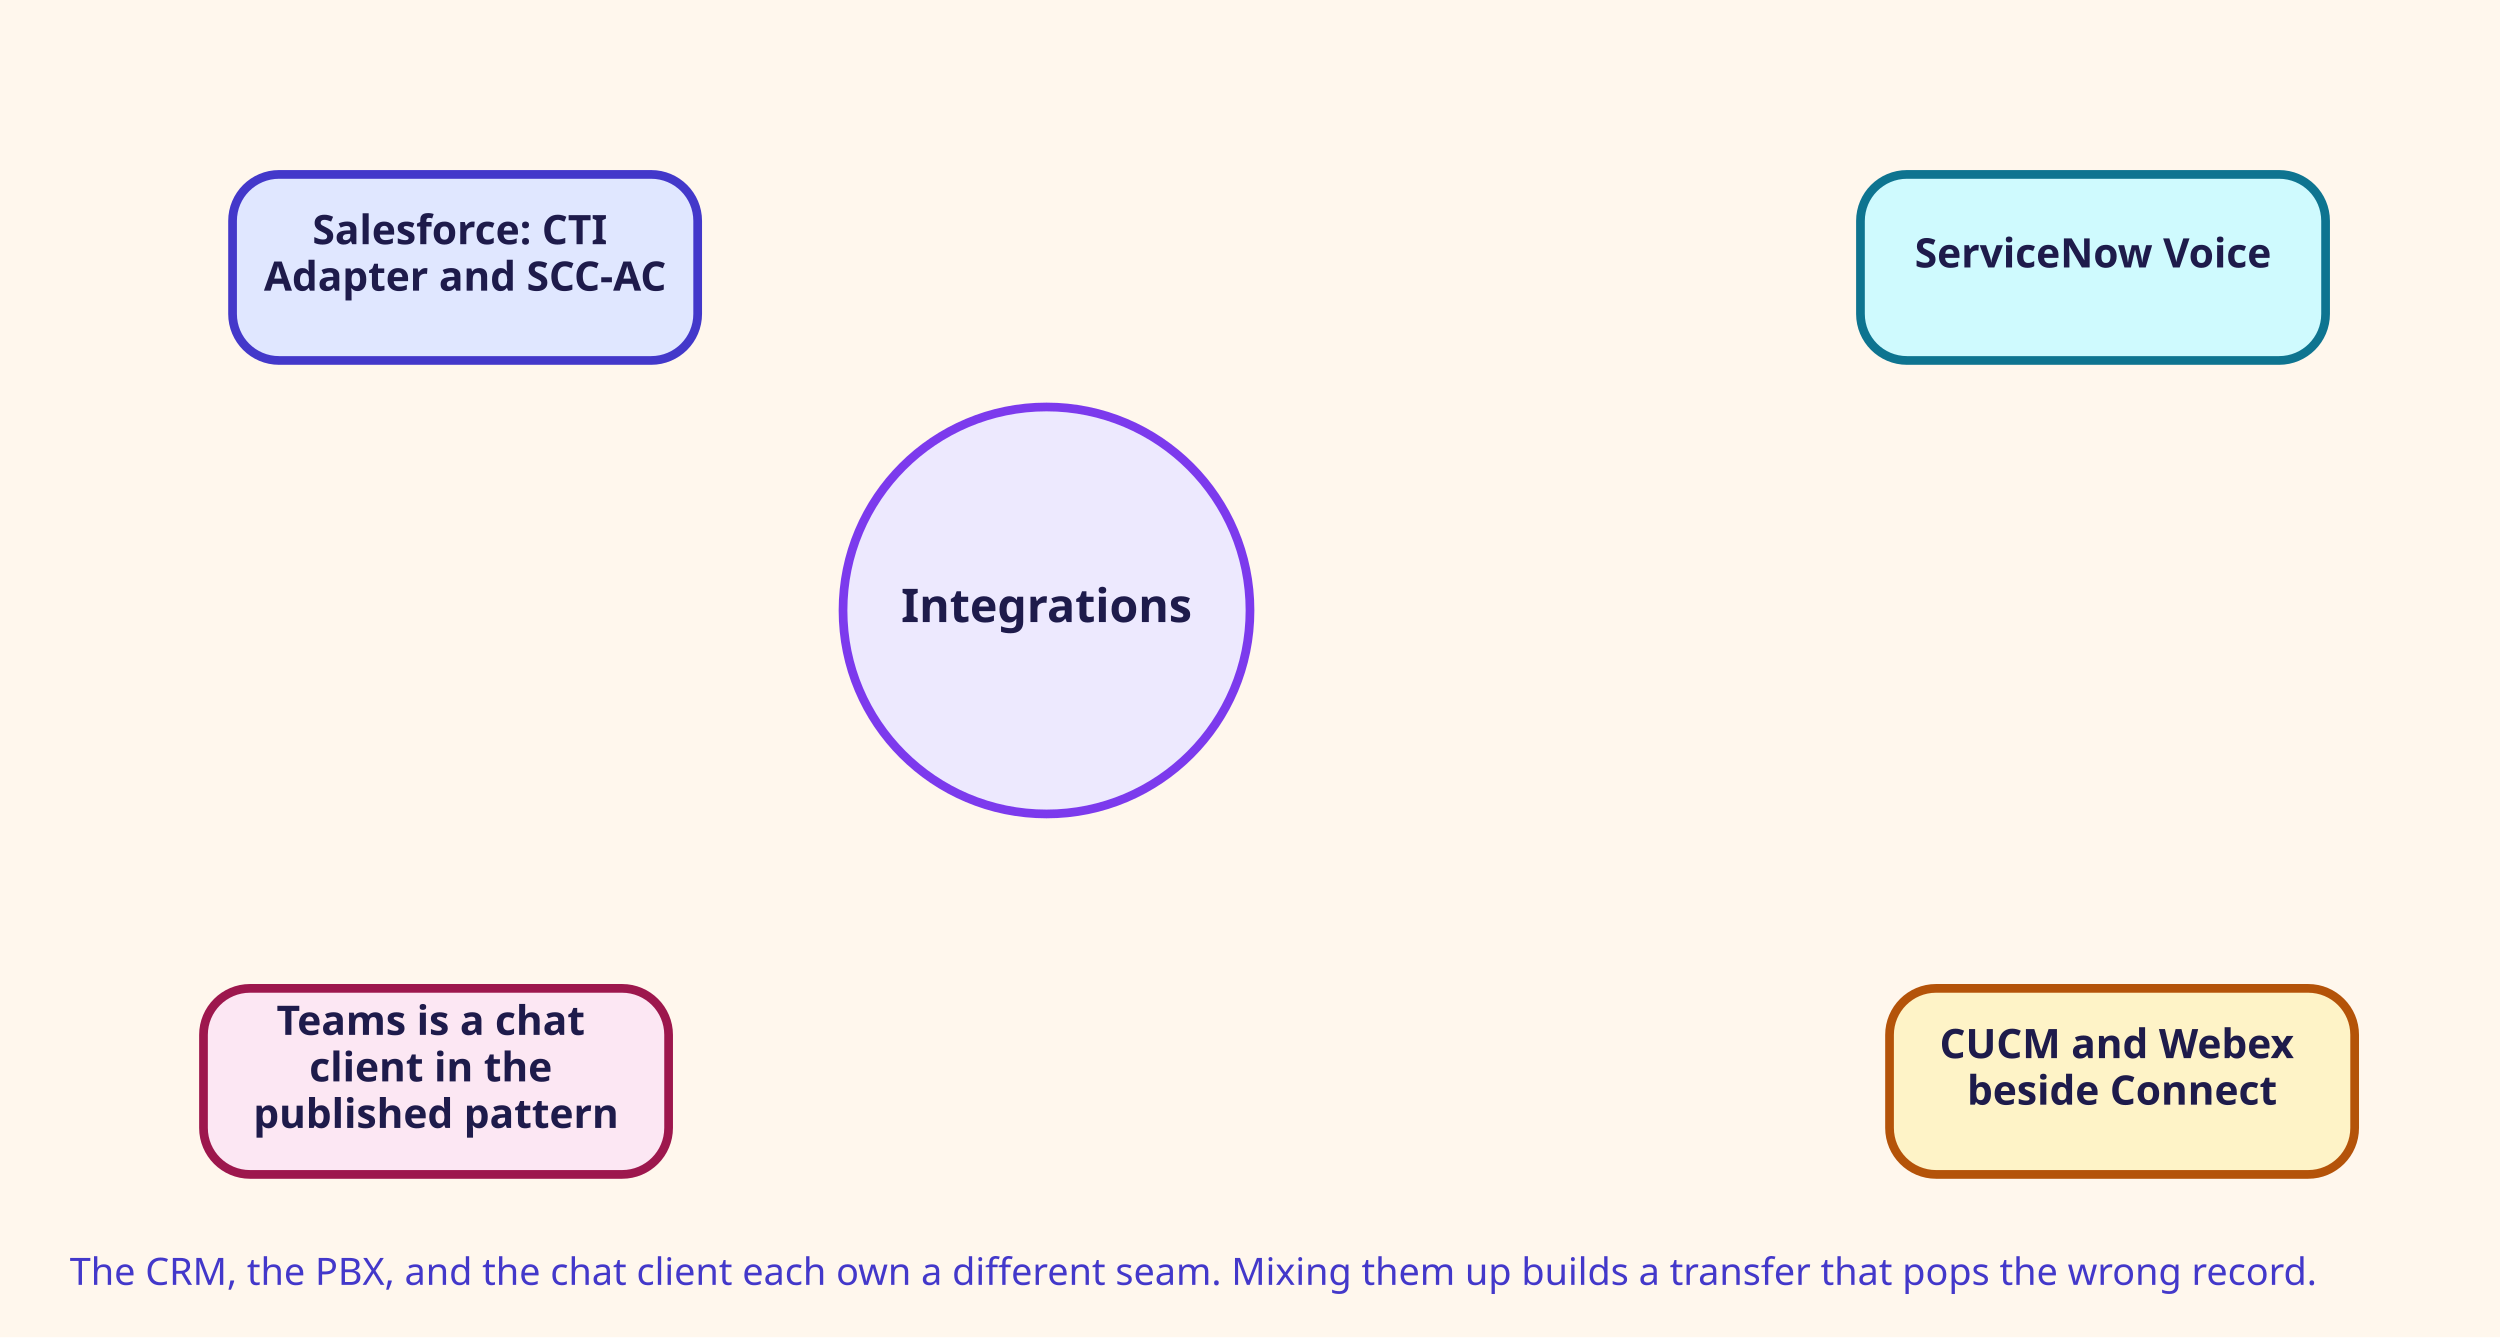
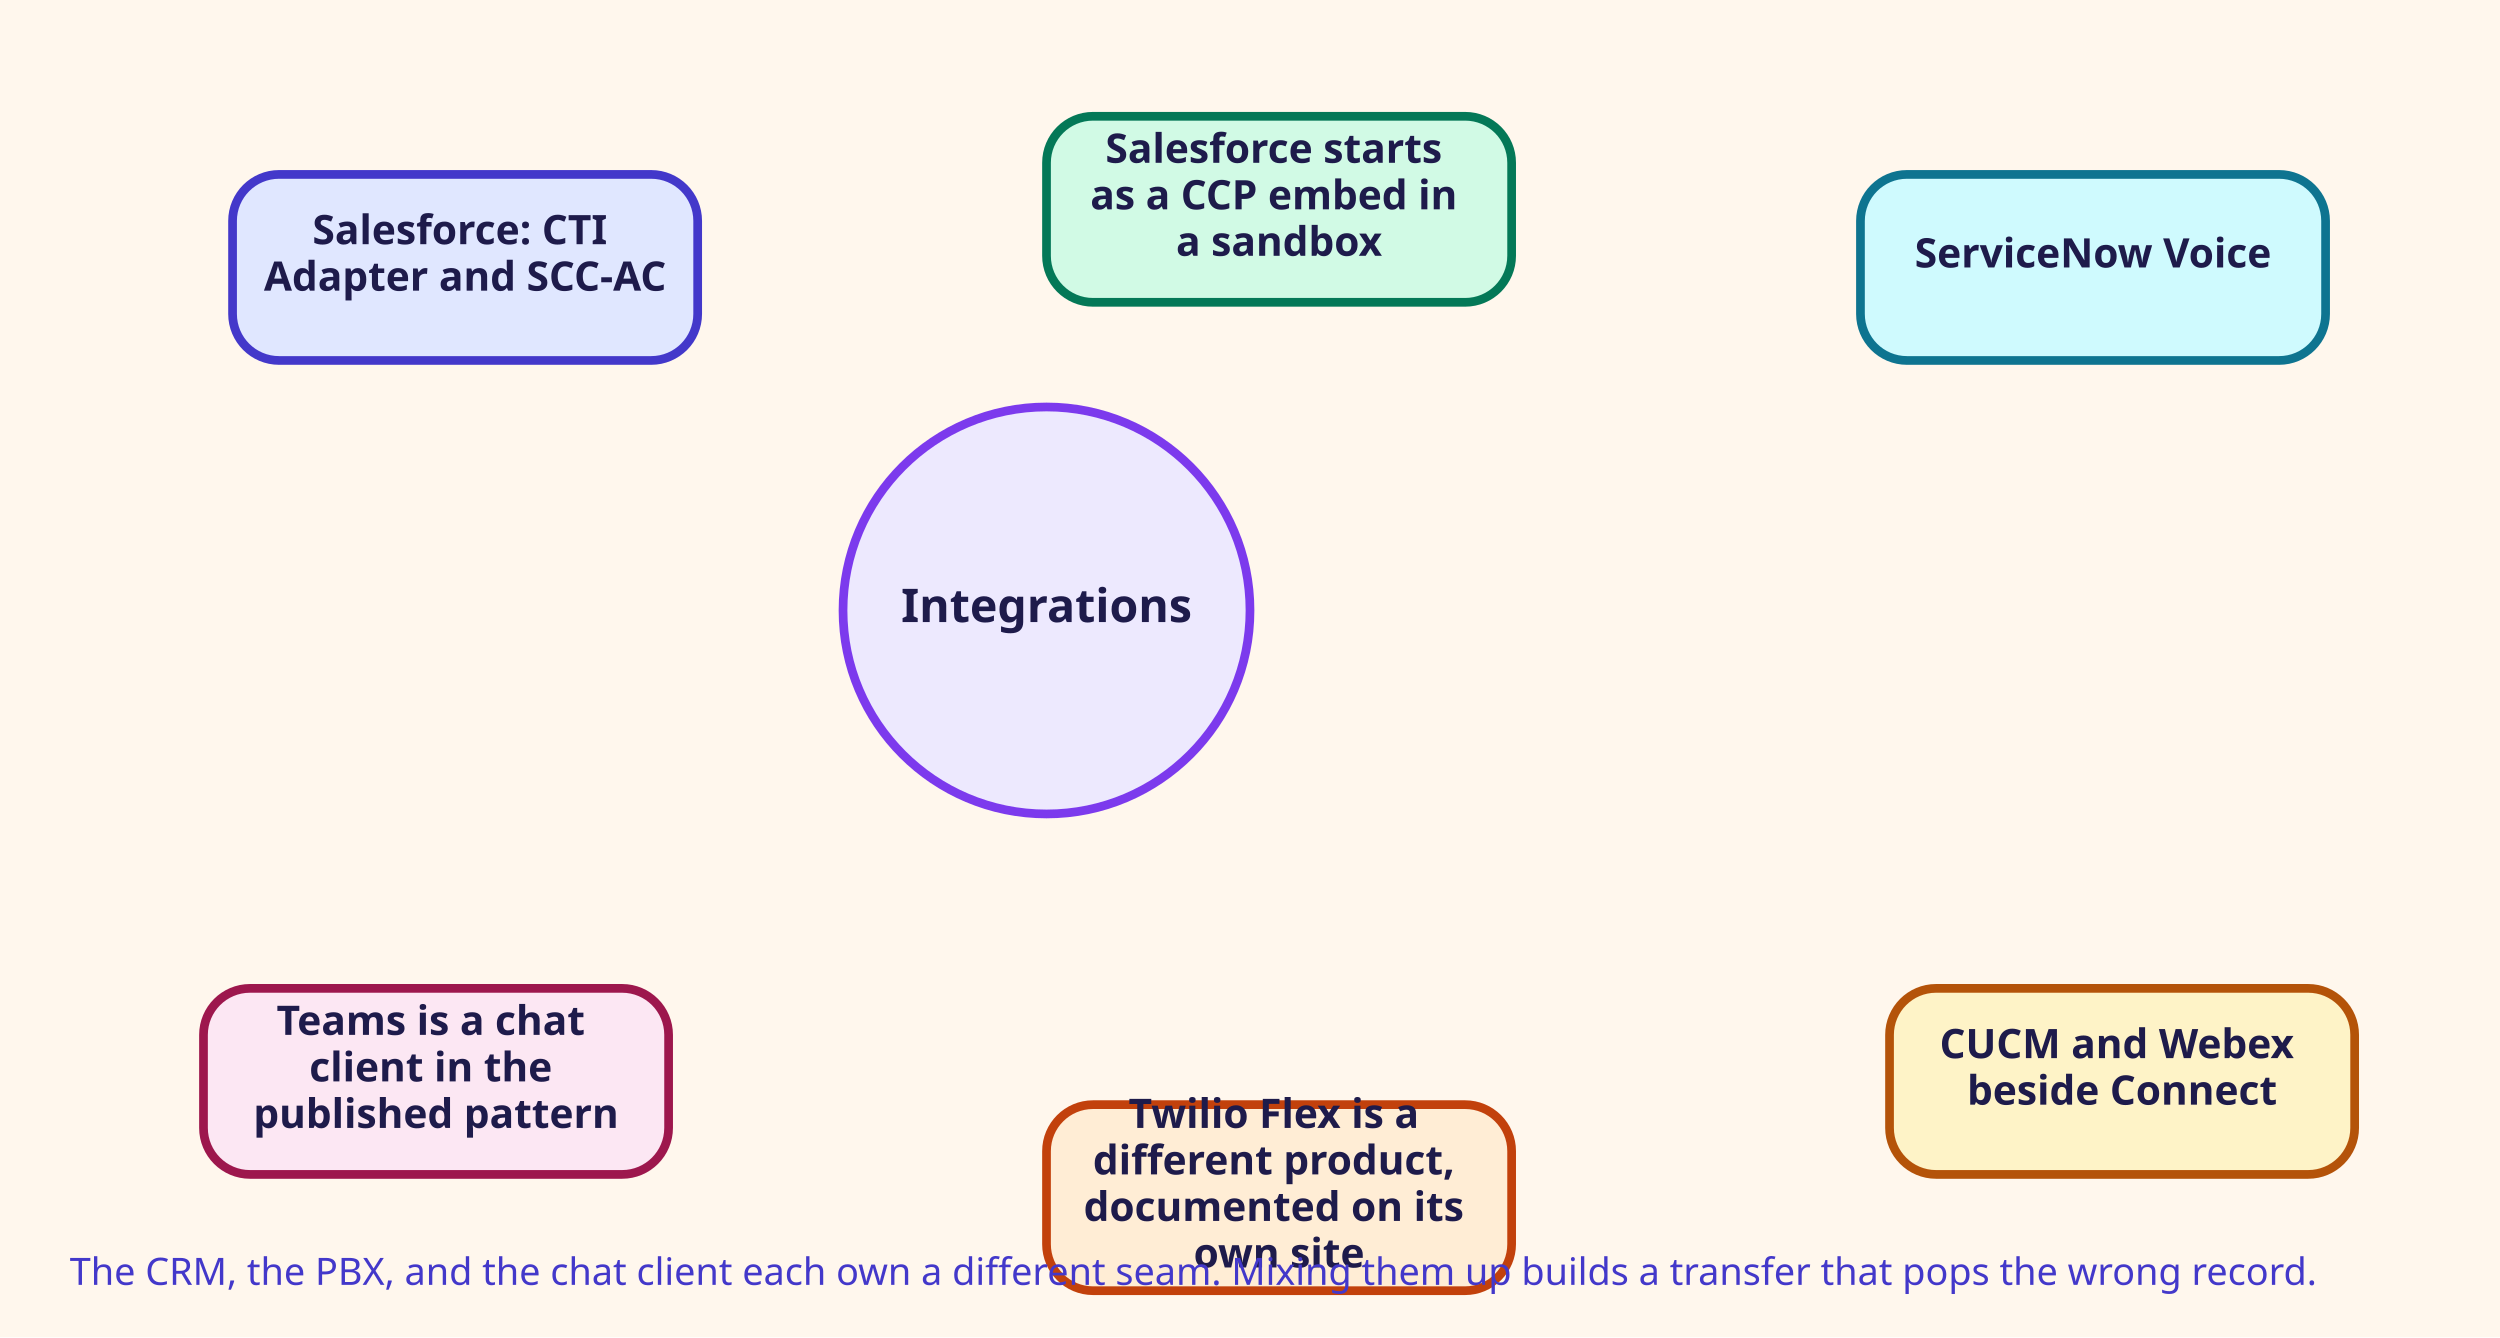
<svg xmlns="http://www.w3.org/2000/svg" viewBox="0 0 860 460" role="img" aria-label="Integrations mind map">
  <rect width="100%" height="100%" fill="#fff7ed" />
  <circle cx="360" cy="210" r="70" fill="#ede9fe" stroke="#7c3aed" stroke-width="3" />
  <text x="360" y="214" text-anchor="middle" font-family="system-ui,sans-serif" font-size="16" font-weight="800" fill="#1e1b4b">Integrations</text>
  <rect x="80" y="60" width="160" height="64" rx="16" fill="#e0e7ff" stroke="#4338ca" stroke-width="3" />
  <text text-anchor="middle" font-family="system-ui,sans-serif" font-size="14" font-weight="700" fill="#1e1b4b">
    <tspan x="160.0" y="84.0">Salesforce: CTI</tspan>
    <tspan x="160.0" y="100.0">Adapter and SCC-AC</tspan>
  </text>
  <rect x="640" y="60" width="160" height="64" rx="16" fill="#cffafe" stroke="#0e7490" stroke-width="3" />
  <text text-anchor="middle" font-family="system-ui,sans-serif" font-size="14" font-weight="700" fill="#1e1b4b">
    <tspan x="720.0" y="92.0">ServiceNow Voice</tspan>
  </text>
  <rect x="70" y="340" width="160" height="64" rx="16" fill="#fce7f3" stroke="#9d174d" stroke-width="3" />
  <text text-anchor="middle" font-family="system-ui,sans-serif" font-size="14" font-weight="700" fill="#1e1b4b">
    <tspan x="150.0" y="356.0">Teams is a chat</tspan>
    <tspan x="150.0" y="372.0">client in the</tspan>
    <tspan x="150.0" y="388.0">published pattern</tspan>
  </text>
  <rect x="650" y="340" width="160" height="64" rx="16" fill="#fef3c7" stroke="#b45309" stroke-width="3" />
  <text text-anchor="middle" font-family="system-ui,sans-serif" font-size="14" font-weight="700" fill="#1e1b4b">
    <tspan x="730.0" y="364.0">CUCM and Webex</tspan>
    <tspan x="730.0" y="380.0">beside Connect</tspan>
  </text>
+   <rect x="360" y="40" width="160" height="64" rx="16" fill="#d1fae5" stroke="#047857" stroke-width="3" />
+   <text text-anchor="middle" font-family="system-ui,sans-serif" font-size="14" font-weight="700" fill="#1e1b4b">
+     <tspan x="440.0" y="56.0">Salesforce starts</tspan>
+     <tspan x="440.0" y="72.0">as a CCP embed in</tspan>
+     <tspan x="440.0" y="88.0">a sandbox</tspan>
+   </text>
+   <rect x="360" y="380" width="160" height="64" rx="16" fill="#ffedd5" stroke="#c2410c" stroke-width="3" />
+   <text text-anchor="middle" font-family="system-ui,sans-serif" font-size="14" font-weight="700" fill="#1e1b4b">
+     <tspan x="440.0" y="388.0">Twilio Flex is a</tspan>
+     <tspan x="440.0" y="404.0">different product,</tspan>
+     <tspan x="440.0" y="420.0">documented on its</tspan>
+     <tspan x="440.0" y="436.0">own site</tspan>
+   </text>
  <text x="24" y="442" font-family="system-ui,sans-serif" font-size="13" fill="#4338ca">The CRM, the PBX, and the chat client each own a different seam. Mixing them up builds a transfer that pops the wrong record.</text>
</svg>
